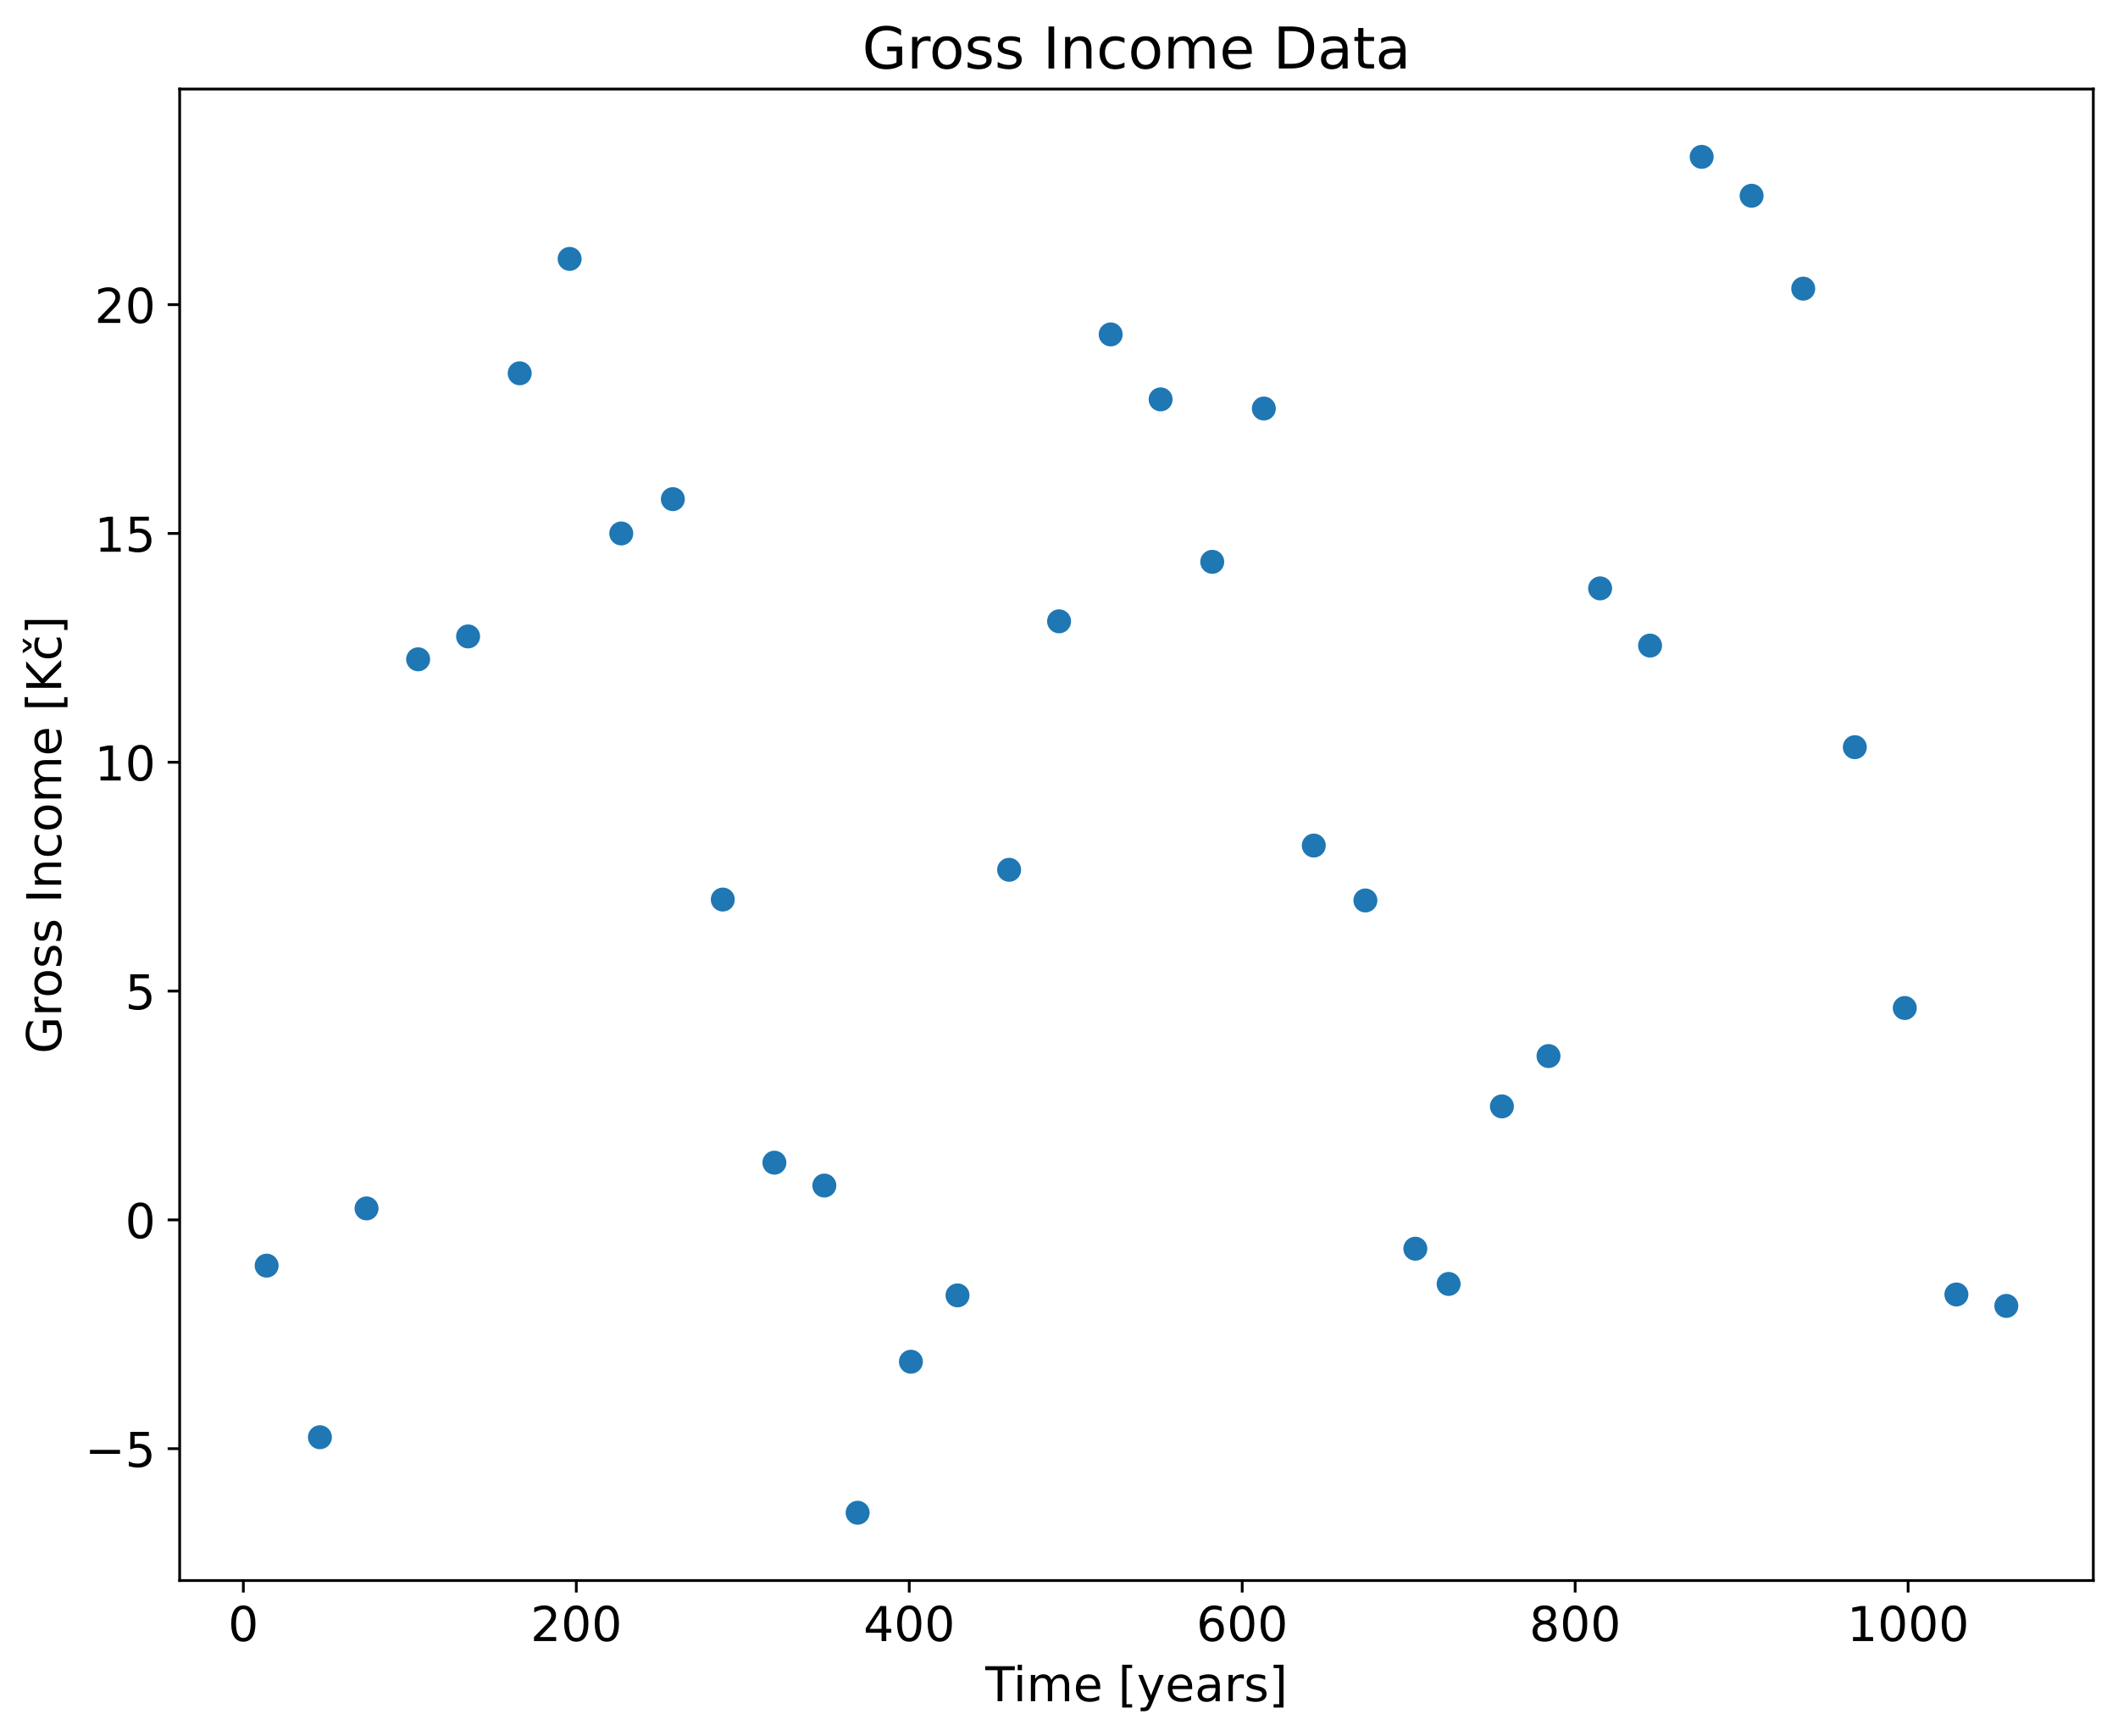
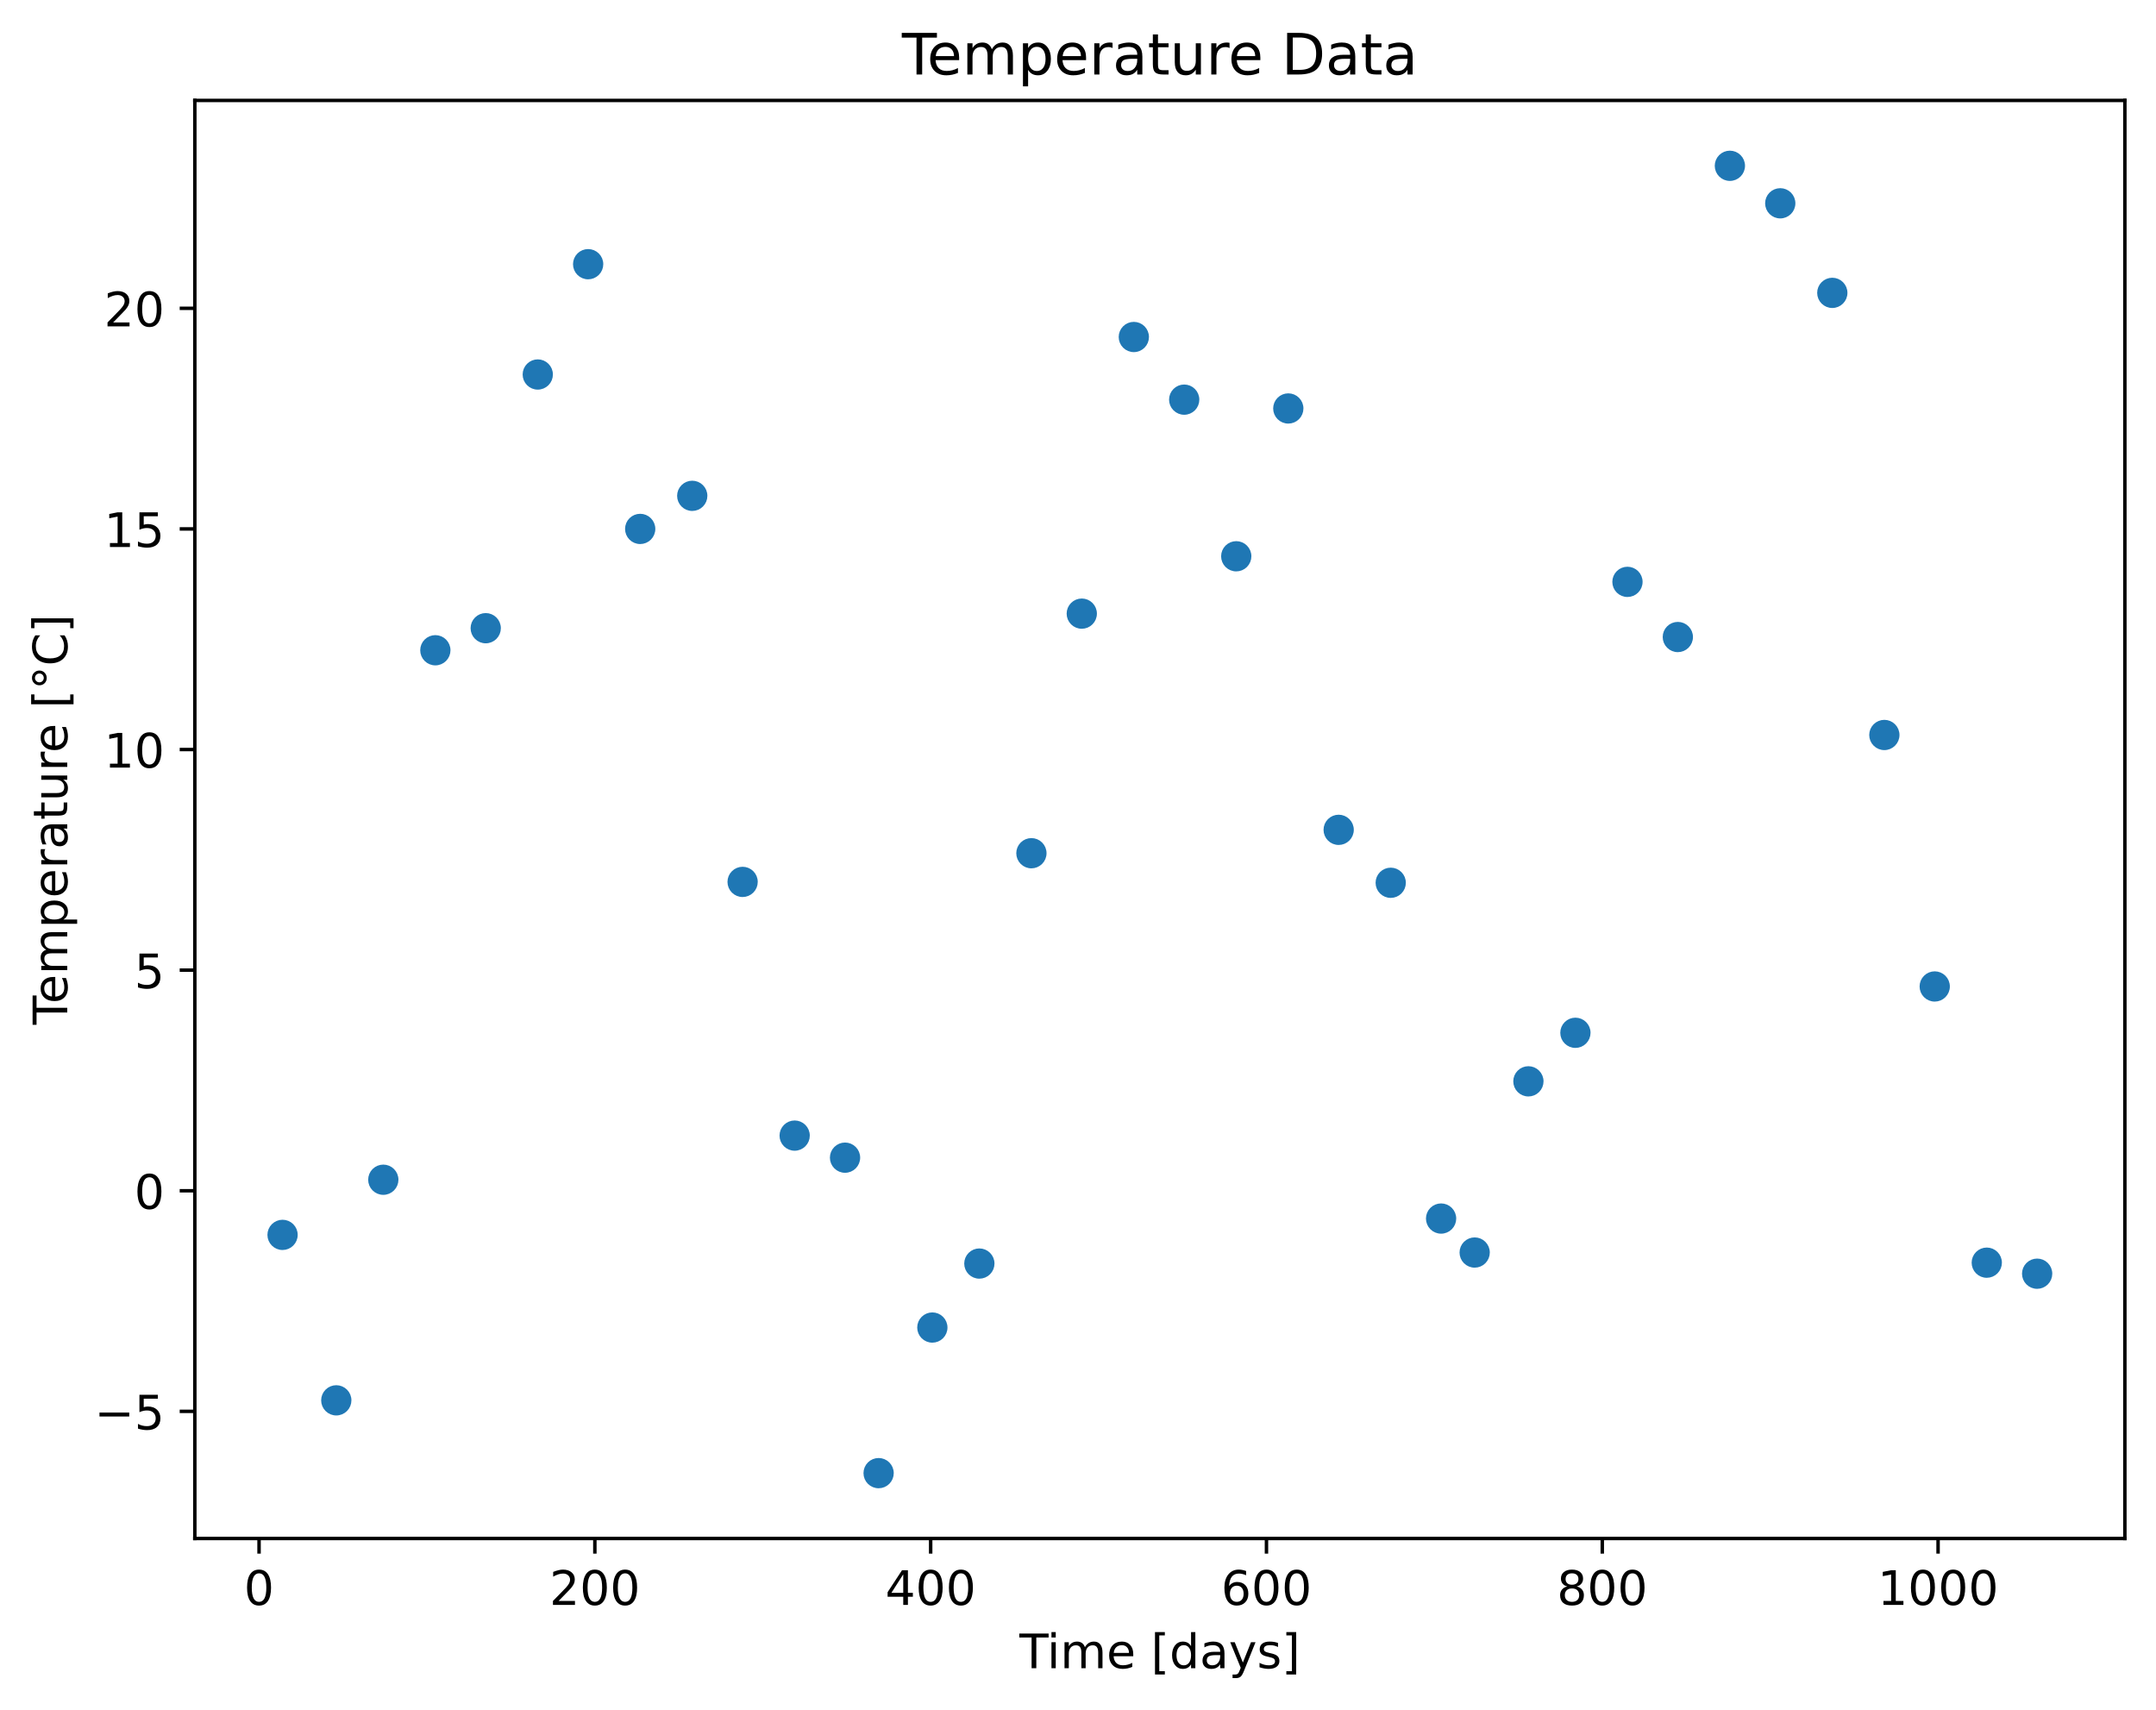
- <svg xmlns="http://www.w3.org/2000/svg" xmlns:xlink="http://www.w3.org/1999/xlink" width="617.588pt" height="506.144pt" viewBox="0 0 617.588 506.144" version="1.1">
+ <svg xmlns="http://www.w3.org/2000/svg" xmlns:xlink="http://www.w3.org/1999/xlink" width="498.662pt" height="395.362pt" viewBox="0 0 498.662 395.362" version="1.1">
  <defs>
    <style type="text/css">*{stroke-linejoin: round; stroke-linecap: butt}</style>
  </defs>
  <g id="figure_1">
    <g id="patch_1">
-       <path d="M 0 506.144  L 617.588 506.144  L 617.588 0  L 0 0  L 0 506.144  z " style="fill: none" />
+       <path d="M 0 395.362  L 498.662 395.362  L 498.662 0  L 0 0  L 0 395.362  z " style="fill: none" />
    </g>
    <g id="axes_1">
      <g id="patch_2">
-         <path d="M 52.388 460.845  L 610.388 460.845  L 610.388 25.965  L 52.388 25.965  L 52.388 460.845  z " style="fill: none" />
+         <path d="M 45.062 355.87  L 491.462 355.87  L 491.462 23.23  L 45.062 23.23  L 45.062 355.87  z " style="fill: none" />
      </g>
      <g id="PathCollection_1">
        <defs>
-           <path id="mcca40abcda" d="M 0 3  C 0.796 3 1.559 2.684 2.121 2.121  C 2.684 1.559 3 0.796 3 0  C 3 -0.796 2.684 -1.559 2.121 -2.121  C 1.559 -2.684 0.796 -3 0 -3  C -0.796 -3 -1.559 -2.684 -2.121 -2.121  C -2.684 -1.559 -3 -0.796 -3 0  C -3 0.796 -2.684 1.559 -2.121 2.121  C -1.559 2.684 -0.796 3 0 3  z " style="stroke: #1f77b4" />
+           <path id="m8070376768" d="M 0 3  C 0.796 3 1.559 2.684 2.121 2.121  C 2.684 1.559 3 0.796 3 0  C 3 -0.796 2.684 -1.559 2.121 -2.121  C 1.559 -2.684 0.796 -3 0 -3  C -0.796 -3 -1.559 -2.684 -2.121 -2.121  C -2.684 -1.559 -3 -0.796 -3 0  C -3 0.796 -2.684 1.559 -2.121 2.121  C -1.559 2.684 -0.796 3 0 3  z " style="stroke: #1f77b4" />
        </defs>
-         <g clip-path="url(#pafa16db0ef)">
-           <use xlink:href="#mcca40abcda" x="77.752" y="369.027" style="fill: #1f77b4; stroke: #1f77b4" />
-           <use xlink:href="#mcca40abcda" x="93.286" y="419.063" style="fill: #1f77b4; stroke: #1f77b4" />
-           <use xlink:href="#mcca40abcda" x="106.878" y="352.349" style="fill: #1f77b4; stroke: #1f77b4" />
-           <use xlink:href="#mcca40abcda" x="121.926" y="192.236" style="fill: #1f77b4; stroke: #1f77b4" />
-           <use xlink:href="#mcca40abcda" x="136.489" y="185.565" style="fill: #1f77b4; stroke: #1f77b4" />
-           <use xlink:href="#mcca40abcda" x="151.537" y="108.844" style="fill: #1f77b4; stroke: #1f77b4" />
-           <use xlink:href="#mcca40abcda" x="166.1" y="75.487" style="fill: #1f77b4; stroke: #1f77b4" />
-           <use xlink:href="#mcca40abcda" x="181.148" y="155.543" style="fill: #1f77b4; stroke: #1f77b4" />
-           <use xlink:href="#mcca40abcda" x="196.197" y="145.536" style="fill: #1f77b4; stroke: #1f77b4" />
-           <use xlink:href="#mcca40abcda" x="210.759" y="262.285" style="fill: #1f77b4; stroke: #1f77b4" />
-           <use xlink:href="#mcca40abcda" x="225.808" y="339.006" style="fill: #1f77b4; stroke: #1f77b4" />
-           <use xlink:href="#mcca40abcda" x="240.371" y="345.677" style="fill: #1f77b4; stroke: #1f77b4" />
-           <use xlink:href="#mcca40abcda" x="250.079" y="441.078" style="fill: #1f77b4; stroke: #1f77b4" />
-           <use xlink:href="#mcca40abcda" x="265.613" y="397.047" style="fill: #1f77b4; stroke: #1f77b4" />
-           <use xlink:href="#mcca40abcda" x="279.205" y="377.7" style="fill: #1f77b4; stroke: #1f77b4" />
-           <use xlink:href="#mcca40abcda" x="294.253" y="253.613" style="fill: #1f77b4; stroke: #1f77b4" />
-           <use xlink:href="#mcca40abcda" x="308.816" y="181.161" style="fill: #1f77b4; stroke: #1f77b4" />
-           <use xlink:href="#mcca40abcda" x="323.864" y="97.502" style="fill: #1f77b4; stroke: #1f77b4" />
-           <use xlink:href="#mcca40abcda" x="338.427" y="116.449" style="fill: #1f77b4; stroke: #1f77b4" />
-           <use xlink:href="#mcca40abcda" x="353.475" y="163.816" style="fill: #1f77b4; stroke: #1f77b4" />
-           <use xlink:href="#mcca40abcda" x="368.524" y="119.118" style="fill: #1f77b4; stroke: #1f77b4" />
-           <use xlink:href="#mcca40abcda" x="383.087" y="246.541" style="fill: #1f77b4; stroke: #1f77b4" />
-           <use xlink:href="#mcca40abcda" x="398.135" y="262.552" style="fill: #1f77b4; stroke: #1f77b4" />
-           <use xlink:href="#mcca40abcda" x="412.698" y="364.09" style="fill: #1f77b4; stroke: #1f77b4" />
-           <use xlink:href="#mcca40abcda" x="422.406" y="374.364" style="fill: #1f77b4; stroke: #1f77b4" />
-           <use xlink:href="#mcca40abcda" x="437.94" y="322.595" style="fill: #1f77b4; stroke: #1f77b4" />
-           <use xlink:href="#mcca40abcda" x="451.532" y="307.918" style="fill: #1f77b4; stroke: #1f77b4" />
-           <use xlink:href="#mcca40abcda" x="466.58" y="171.555" style="fill: #1f77b4; stroke: #1f77b4" />
-           <use xlink:href="#mcca40abcda" x="481.143" y="188.233" style="fill: #1f77b4; stroke: #1f77b4" />
-           <use xlink:href="#mcca40abcda" x="496.191" y="45.733" style="fill: #1f77b4; stroke: #1f77b4" />
-           <use xlink:href="#mcca40abcda" x="510.754" y="57.074" style="fill: #1f77b4; stroke: #1f77b4" />
-           <use xlink:href="#mcca40abcda" x="525.803" y="84.16" style="fill: #1f77b4; stroke: #1f77b4" />
-           <use xlink:href="#mcca40abcda" x="540.851" y="217.854" style="fill: #1f77b4; stroke: #1f77b4" />
-           <use xlink:href="#mcca40abcda" x="555.414" y="293.908" style="fill: #1f77b4; stroke: #1f77b4" />
-           <use xlink:href="#mcca40abcda" x="570.462" y="377.433" style="fill: #1f77b4; stroke: #1f77b4" />
-           <use xlink:href="#mcca40abcda" x="585.025" y="380.769" style="fill: #1f77b4; stroke: #1f77b4" />
+         <g clip-path="url(#p761b05bddd)">
+           <use xlink:href="#m8070376768" x="65.353" y="285.638" style="fill: #1f77b4; stroke: #1f77b4" />
+           <use xlink:href="#m8070376768" x="77.78" y="323.91" style="fill: #1f77b4; stroke: #1f77b4" />
+           <use xlink:href="#m8070376768" x="88.654" y="272.881" style="fill: #1f77b4; stroke: #1f77b4" />
+           <use xlink:href="#m8070376768" x="100.692" y="150.41" style="fill: #1f77b4; stroke: #1f77b4" />
+           <use xlink:href="#m8070376768" x="112.343" y="145.307" style="fill: #1f77b4; stroke: #1f77b4" />
+           <use xlink:href="#m8070376768" x="124.381" y="86.624" style="fill: #1f77b4; stroke: #1f77b4" />
+           <use xlink:href="#m8070376768" x="136.032" y="61.109" style="fill: #1f77b4; stroke: #1f77b4" />
+           <use xlink:href="#m8070376768" x="148.07" y="122.344" style="fill: #1f77b4; stroke: #1f77b4" />
+           <use xlink:href="#m8070376768" x="160.109" y="114.69" style="fill: #1f77b4; stroke: #1f77b4" />
+           <use xlink:href="#m8070376768" x="171.759" y="203.991" style="fill: #1f77b4; stroke: #1f77b4" />
+           <use xlink:href="#m8070376768" x="183.798" y="262.675" style="fill: #1f77b4; stroke: #1f77b4" />
+           <use xlink:href="#m8070376768" x="195.448" y="267.778" style="fill: #1f77b4; stroke: #1f77b4" />
+           <use xlink:href="#m8070376768" x="203.215" y="340.75" style="fill: #1f77b4; stroke: #1f77b4" />
+           <use xlink:href="#m8070376768" x="215.642" y="307.071" style="fill: #1f77b4; stroke: #1f77b4" />
+           <use xlink:href="#m8070376768" x="226.515" y="292.272" style="fill: #1f77b4; stroke: #1f77b4" />
+           <use xlink:href="#m8070376768" x="238.554" y="197.357" style="fill: #1f77b4; stroke: #1f77b4" />
+           <use xlink:href="#m8070376768" x="250.204" y="141.94" style="fill: #1f77b4; stroke: #1f77b4" />
+           <use xlink:href="#m8070376768" x="262.243" y="77.949" style="fill: #1f77b4; stroke: #1f77b4" />
+           <use xlink:href="#m8070376768" x="273.893" y="92.441" style="fill: #1f77b4; stroke: #1f77b4" />
+           <use xlink:href="#m8070376768" x="285.932" y="128.672" style="fill: #1f77b4; stroke: #1f77b4" />
+           <use xlink:href="#m8070376768" x="297.971" y="94.482" style="fill: #1f77b4; stroke: #1f77b4" />
+           <use xlink:href="#m8070376768" x="309.621" y="191.948" style="fill: #1f77b4; stroke: #1f77b4" />
+           <use xlink:href="#m8070376768" x="321.659" y="204.195" style="fill: #1f77b4; stroke: #1f77b4" />
+           <use xlink:href="#m8070376768" x="333.31" y="281.862" style="fill: #1f77b4; stroke: #1f77b4" />
+           <use xlink:href="#m8070376768" x="341.077" y="289.721" style="fill: #1f77b4; stroke: #1f77b4" />
+           <use xlink:href="#m8070376768" x="353.504" y="250.122" style="fill: #1f77b4; stroke: #1f77b4" />
+           <use xlink:href="#m8070376768" x="364.377" y="238.895" style="fill: #1f77b4; stroke: #1f77b4" />
+           <use xlink:href="#m8070376768" x="376.416" y="134.591" style="fill: #1f77b4; stroke: #1f77b4" />
+           <use xlink:href="#m8070376768" x="388.066" y="147.349" style="fill: #1f77b4; stroke: #1f77b4" />
+           <use xlink:href="#m8070376768" x="400.105" y="38.35" style="fill: #1f77b4; stroke: #1f77b4" />
+           <use xlink:href="#m8070376768" x="411.755" y="47.025" style="fill: #1f77b4; stroke: #1f77b4" />
+           <use xlink:href="#m8070376768" x="423.794" y="67.743" style="fill: #1f77b4; stroke: #1f77b4" />
+           <use xlink:href="#m8070376768" x="435.832" y="170.006" style="fill: #1f77b4; stroke: #1f77b4" />
+           <use xlink:href="#m8070376768" x="447.483" y="228.179" style="fill: #1f77b4; stroke: #1f77b4" />
+           <use xlink:href="#m8070376768" x="459.521" y="292.068" style="fill: #1f77b4; stroke: #1f77b4" />
+           <use xlink:href="#m8070376768" x="471.171" y="294.619" style="fill: #1f77b4; stroke: #1f77b4" />
        </g>
      </g>
      <g id="matplotlib.axis_1">
        <g id="xtick_1">
          <g id="line2d_1">
            <defs>
-               <path id="m9352b37e4b" d="M 0 0  L 0 3.5  " style="stroke: #000000; stroke-width: 0.8" />
+               <path id="m97f0d4f93f" d="M 0 0  L 0 3.5  " style="stroke: #000000; stroke-width: 0.8" />
            </defs>
            <g>
-               <use xlink:href="#m9352b37e4b" x="70.956" y="460.845" style="stroke: #000000; stroke-width: 0.8" />
+               <use xlink:href="#m97f0d4f93f" x="59.916" y="355.87" style="stroke: #000000; stroke-width: 0.8" />
            </g>
          </g>
          <g id="text_1">
-             <g transform="translate(66.50233 478.4832)scale(0.14 -0.14)">
+             <g transform="translate(56.41708 371.2282)scale(0.11 -0.11)">
              <defs>
                <path id="DejaVuSans-30" d="M 2034 4250  Q 1547 4250 1301 3770  Q 1056 3291 1056 2328  Q 1056 1369 1301 889  Q 1547 409 2034 409  Q 2525 409 2770 889  Q 3016 1369 3016 2328  Q 3016 3291 2770 3770  Q 2525 4250 2034 4250  z M 2034 4750  Q 2819 4750 3233 4129  Q 3647 3509 3647 2328  Q 3647 1150 3233 529  Q 2819 -91 2034 -91  Q 1250 -91 836 529  Q 422 1150 422 2328  Q 422 3509 836 4129  Q 1250 4750 2034 4750  z " transform="scale(0.015625)" />
              </defs>
              <use xlink:href="#DejaVuSans-30" />
            </g>
          </g>
        </g>
        <g id="xtick_2">
          <g id="line2d_2">
            <g>
-               <use xlink:href="#m9352b37e4b" x="168.042" y="460.845" style="stroke: #000000; stroke-width: 0.8" />
+               <use xlink:href="#m97f0d4f93f" x="137.585" y="355.87" style="stroke: #000000; stroke-width: 0.8" />
            </g>
          </g>
          <g id="text_2">
-             <g transform="translate(154.6805 478.4832)scale(0.14 -0.14)">
+             <g transform="translate(127.0869 371.2282)scale(0.11 -0.11)">
              <defs>
                <path id="DejaVuSans-32" d="M 1228 531  L 3431 531  L 3431 0  L 469 0  L 469 531  Q 828 903 1448 1529  Q 2069 2156 2228 2338  Q 2531 2678 2651 2914  Q 2772 3150 2772 3378  Q 2772 3750 2511 3984  Q 2250 4219 1831 4219  Q 1534 4219 1204 4116  Q 875 4013 500 3803  L 500 4441  Q 881 4594 1212 4672  Q 1544 4750 1819 4750  Q 2544 4750 2975 4387  Q 3406 4025 3406 3419  Q 3406 3131 3298 2873  Q 3191 2616 2906 2266  Q 2828 2175 2409 1742  Q 1991 1309 1228 531  z " transform="scale(0.015625)" />
              </defs>
              <use xlink:href="#DejaVuSans-32" />
              <use xlink:href="#DejaVuSans-30" x="63.623" />
              <use xlink:href="#DejaVuSans-30" x="127.246" />
            </g>
          </g>
        </g>
        <g id="xtick_3">
          <g id="line2d_3">
            <g>
-               <use xlink:href="#m9352b37e4b" x="265.127" y="460.845" style="stroke: #000000; stroke-width: 0.8" />
+               <use xlink:href="#m97f0d4f93f" x="215.254" y="355.87" style="stroke: #000000; stroke-width: 0.8" />
            </g>
          </g>
          <g id="text_3">
-             <g transform="translate(251.7662 478.4832)scale(0.14 -0.14)">
+             <g transform="translate(204.7554 371.2282)scale(0.11 -0.11)">
              <defs>
                <path id="DejaVuSans-34" d="M 2419 4116  L 825 1625  L 2419 1625  L 2419 4116  z M 2253 4666  L 3047 4666  L 3047 1625  L 3713 1625  L 3713 1100  L 3047 1100  L 3047 0  L 2419 0  L 2419 1100  L 313 1100  L 313 1709  L 2253 4666  z " transform="scale(0.015625)" />
              </defs>
              <use xlink:href="#DejaVuSans-34" />
              <use xlink:href="#DejaVuSans-30" x="63.623" />
              <use xlink:href="#DejaVuSans-30" x="127.246" />
            </g>
          </g>
        </g>
        <g id="xtick_4">
          <g id="line2d_4">
            <g>
-               <use xlink:href="#m9352b37e4b" x="362.213" y="460.845" style="stroke: #000000; stroke-width: 0.8" />
+               <use xlink:href="#m97f0d4f93f" x="292.922" y="355.87" style="stroke: #000000; stroke-width: 0.8" />
            </g>
          </g>
          <g id="text_4">
-             <g transform="translate(348.8519 478.4832)scale(0.14 -0.14)">
+             <g transform="translate(282.424 371.2282)scale(0.11 -0.11)">
              <defs>
                <path id="DejaVuSans-36" d="M 2113 2584  Q 1688 2584 1439 2293  Q 1191 2003 1191 1497  Q 1191 994 1439 701  Q 1688 409 2113 409  Q 2538 409 2786 701  Q 3034 994 3034 1497  Q 3034 2003 2786 2293  Q 2538 2584 2113 2584  z M 3366 4563  L 3366 3988  Q 3128 4100 2886 4159  Q 2644 4219 2406 4219  Q 1781 4219 1451 3797  Q 1122 3375 1075 2522  Q 1259 2794 1537 2939  Q 1816 3084 2150 3084  Q 2853 3084 3261 2657  Q 3669 2231 3669 1497  Q 3669 778 3244 343  Q 2819 -91 2113 -91  Q 1303 -91 875 529  Q 447 1150 447 2328  Q 447 3434 972 4092  Q 1497 4750 2381 4750  Q 2619 4750 2861 4703  Q 3103 4656 3366 4563  z " transform="scale(0.015625)" />
              </defs>
              <use xlink:href="#DejaVuSans-36" />
              <use xlink:href="#DejaVuSans-30" x="63.623" />
              <use xlink:href="#DejaVuSans-30" x="127.246" />
            </g>
          </g>
        </g>
        <g id="xtick_5">
          <g id="line2d_5">
            <g>
-               <use xlink:href="#m9352b37e4b" x="459.299" y="460.845" style="stroke: #000000; stroke-width: 0.8" />
+               <use xlink:href="#m97f0d4f93f" x="370.591" y="355.87" style="stroke: #000000; stroke-width: 0.8" />
            </g>
          </g>
          <g id="text_5">
-             <g transform="translate(445.9376 478.4832)scale(0.14 -0.14)">
+             <g transform="translate(360.0925 371.2282)scale(0.11 -0.11)">
              <defs>
                <path id="DejaVuSans-38" d="M 2034 2216  Q 1584 2216 1326 1975  Q 1069 1734 1069 1313  Q 1069 891 1326 650  Q 1584 409 2034 409  Q 2484 409 2743 651  Q 3003 894 3003 1313  Q 3003 1734 2745 1975  Q 2488 2216 2034 2216  z M 1403 2484  Q 997 2584 770 2862  Q 544 3141 544 3541  Q 544 4100 942 4425  Q 1341 4750 2034 4750  Q 2731 4750 3128 4425  Q 3525 4100 3525 3541  Q 3525 3141 3298 2862  Q 3072 2584 2669 2484  Q 3125 2378 3379 2068  Q 3634 1759 3634 1313  Q 3634 634 3220 271  Q 2806 -91 2034 -91  Q 1263 -91 848 271  Q 434 634 434 1313  Q 434 1759 690 2068  Q 947 2378 1403 2484  z M 1172 3481  Q 1172 3119 1398 2916  Q 1625 2713 2034 2713  Q 2441 2713 2670 2916  Q 2900 3119 2900 3481  Q 2900 3844 2670 4047  Q 2441 4250 2034 4250  Q 1625 4250 1398 4047  Q 1172 3844 1172 3481  z " transform="scale(0.015625)" />
              </defs>
              <use xlink:href="#DejaVuSans-38" />
              <use xlink:href="#DejaVuSans-30" x="63.623" />
              <use xlink:href="#DejaVuSans-30" x="127.246" />
            </g>
          </g>
        </g>
        <g id="xtick_6">
          <g id="line2d_6">
            <g>
-               <use xlink:href="#m9352b37e4b" x="556.385" y="460.845" style="stroke: #000000; stroke-width: 0.8" />
+               <use xlink:href="#m97f0d4f93f" x="448.259" y="355.87" style="stroke: #000000; stroke-width: 0.8" />
            </g>
          </g>
          <g id="text_6">
-             <g transform="translate(538.5695 478.4832)scale(0.14 -0.14)">
+             <g transform="translate(434.2617 371.2282)scale(0.11 -0.11)">
              <defs>
                <path id="DejaVuSans-31" d="M 794 531  L 1825 531  L 1825 4091  L 703 3866  L 703 4441  L 1819 4666  L 2450 4666  L 2450 531  L 3481 531  L 3481 0  L 794 0  L 794 531  z " transform="scale(0.015625)" />
              </defs>
              <use xlink:href="#DejaVuSans-31" />
              <use xlink:href="#DejaVuSans-30" x="63.623" />
              <use xlink:href="#DejaVuSans-30" x="127.246" />
              <use xlink:href="#DejaVuSans-30" x="190.869" />
            </g>
          </g>
        </g>
        <g id="text_7">
-           <g transform="translate(287.3103 496.0326)scale(0.14 -0.14)">
+           <g transform="translate(235.7831 385.8742)scale(0.11 -0.11)">
            <defs>
              <path id="DejaVuSans-54" d="M -19 4666  L 3928 4666  L 3928 4134  L 2272 4134  L 2272 0  L 1638 0  L 1638 4134  L -19 4134  L -19 4666  z " transform="scale(0.015625)" />
              <path id="DejaVuSans-69" d="M 603 3500  L 1178 3500  L 1178 0  L 603 0  L 603 3500  z M 603 4863  L 1178 4863  L 1178 4134  L 603 4134  L 603 4863  z " transform="scale(0.015625)" />
              <path id="DejaVuSans-6d" d="M 3328 2828  Q 3544 3216 3844 3400  Q 4144 3584 4550 3584  Q 5097 3584 5394 3201  Q 5691 2819 5691 2113  L 5691 0  L 5113 0  L 5113 2094  Q 5113 2597 4934 2840  Q 4756 3084 4391 3084  Q 3944 3084 3684 2787  Q 3425 2491 3425 1978  L 3425 0  L 2847 0  L 2847 2094  Q 2847 2600 2669 2842  Q 2491 3084 2119 3084  Q 1678 3084 1418 2786  Q 1159 2488 1159 1978  L 1159 0  L 581 0  L 581 3500  L 1159 3500  L 1159 2956  Q 1356 3278 1631 3431  Q 1906 3584 2284 3584  Q 2666 3584 2933 3390  Q 3200 3197 3328 2828  z " transform="scale(0.015625)" />
              <path id="DejaVuSans-65" d="M 3597 1894  L 3597 1613  L 953 1613  Q 991 1019 1311 708  Q 1631 397 2203 397  Q 2534 397 2845 478  Q 3156 559 3463 722  L 3463 178  Q 3153 47 2828 -22  Q 2503 -91 2169 -91  Q 1331 -91 842 396  Q 353 884 353 1716  Q 353 2575 817 3079  Q 1281 3584 2069 3584  Q 2775 3584 3186 3129  Q 3597 2675 3597 1894  z M 3022 2063  Q 3016 2534 2758 2815  Q 2500 3097 2075 3097  Q 1594 3097 1305 2825  Q 1016 2553 972 2059  L 3022 2063  z " transform="scale(0.015625)" />
              <path id="DejaVuSans-20" transform="scale(0.015625)" />
              <path id="DejaVuSans-5b" d="M 550 4863  L 1875 4863  L 1875 4416  L 1125 4416  L 1125 -397  L 1875 -397  L 1875 -844  L 550 -844  L 550 4863  z " transform="scale(0.015625)" />
+               <path id="DejaVuSans-64" d="M 2906 2969  L 2906 4863  L 3481 4863  L 3481 0  L 2906 0  L 2906 525  Q 2725 213 2448 61  Q 2172 -91 1784 -91  Q 1150 -91 751 415  Q 353 922 353 1747  Q 353 2572 751 3078  Q 1150 3584 1784 3584  Q 2172 3584 2448 3432  Q 2725 3281 2906 2969  z M 947 1747  Q 947 1113 1208 752  Q 1469 391 1925 391  Q 2381 391 2643 752  Q 2906 1113 2906 1747  Q 2906 2381 2643 2742  Q 2381 3103 1925 3103  Q 1469 3103 1208 2742  Q 947 2381 947 1747  z " transform="scale(0.015625)" />
+               <path id="DejaVuSans-61" d="M 2194 1759  Q 1497 1759 1228 1600  Q 959 1441 959 1056  Q 959 750 1161 570  Q 1363 391 1709 391  Q 2188 391 2477 730  Q 2766 1069 2766 1631  L 2766 1759  L 2194 1759  z M 3341 1997  L 3341 0  L 2766 0  L 2766 531  Q 2569 213 2275 61  Q 1981 -91 1556 -91  Q 1019 -91 701 211  Q 384 513 384 1019  Q 384 1609 779 1909  Q 1175 2209 1959 2209  L 2766 2209  L 2766 2266  Q 2766 2663 2505 2880  Q 2244 3097 1772 3097  Q 1472 3097 1187 3025  Q 903 2953 641 2809  L 641 3341  Q 956 3463 1253 3523  Q 1550 3584 1831 3584  Q 2591 3584 2966 3190  Q 3341 2797 3341 1997  z " transform="scale(0.015625)" />
              <path id="DejaVuSans-79" d="M 2059 -325  Q 1816 -950 1584 -1140  Q 1353 -1331 966 -1331  L 506 -1331  L 506 -850  L 844 -850  Q 1081 -850 1212 -737  Q 1344 -625 1503 -206  L 1606 56  L 191 3500  L 800 3500  L 1894 763  L 2988 3500  L 3597 3500  L 2059 -325  z " transform="scale(0.015625)" />
-               <path id="DejaVuSans-61" d="M 2194 1759  Q 1497 1759 1228 1600  Q 959 1441 959 1056  Q 959 750 1161 570  Q 1363 391 1709 391  Q 2188 391 2477 730  Q 2766 1069 2766 1631  L 2766 1759  L 2194 1759  z M 3341 1997  L 3341 0  L 2766 0  L 2766 531  Q 2569 213 2275 61  Q 1981 -91 1556 -91  Q 1019 -91 701 211  Q 384 513 384 1019  Q 384 1609 779 1909  Q 1175 2209 1959 2209  L 2766 2209  L 2766 2266  Q 2766 2663 2505 2880  Q 2244 3097 1772 3097  Q 1472 3097 1187 3025  Q 903 2953 641 2809  L 641 3341  Q 956 3463 1253 3523  Q 1550 3584 1831 3584  Q 2591 3584 2966 3190  Q 3341 2797 3341 1997  z " transform="scale(0.015625)" />
-               <path id="DejaVuSans-72" d="M 2631 2963  Q 2534 3019 2420 3045  Q 2306 3072 2169 3072  Q 1681 3072 1420 2755  Q 1159 2438 1159 1844  L 1159 0  L 581 0  L 581 3500  L 1159 3500  L 1159 2956  Q 1341 3275 1631 3429  Q 1922 3584 2338 3584  Q 2397 3584 2469 3576  Q 2541 3569 2628 3553  L 2631 2963  z " transform="scale(0.015625)" />
              <path id="DejaVuSans-73" d="M 2834 3397  L 2834 2853  Q 2591 2978 2328 3040  Q 2066 3103 1784 3103  Q 1356 3103 1142 2972  Q 928 2841 928 2578  Q 928 2378 1081 2264  Q 1234 2150 1697 2047  L 1894 2003  Q 2506 1872 2764 1633  Q 3022 1394 3022 966  Q 3022 478 2636 193  Q 2250 -91 1575 -91  Q 1294 -91 989 -36  Q 684 19 347 128  L 347 722  Q 666 556 975 473  Q 1284 391 1588 391  Q 1994 391 2212 530  Q 2431 669 2431 922  Q 2431 1156 2273 1281  Q 2116 1406 1581 1522  L 1381 1569  Q 847 1681 609 1914  Q 372 2147 372 2553  Q 372 3047 722 3315  Q 1072 3584 1716 3584  Q 2034 3584 2315 3537  Q 2597 3491 2834 3397  z " transform="scale(0.015625)" />
              <path id="DejaVuSans-5d" d="M 1947 4863  L 1947 -844  L 622 -844  L 622 -397  L 1369 -397  L 1369 4416  L 622 4416  L 622 4863  L 1947 4863  z " transform="scale(0.015625)" />
            </defs>
            <use xlink:href="#DejaVuSans-54" />
            <use xlink:href="#DejaVuSans-69" x="57.959" />
            <use xlink:href="#DejaVuSans-6d" x="85.742" />
            <use xlink:href="#DejaVuSans-65" x="183.154" />
            <use xlink:href="#DejaVuSans-20" x="244.678" />
            <use xlink:href="#DejaVuSans-5b" x="276.465" />
-             <use xlink:href="#DejaVuSans-79" x="315.479" />
-             <use xlink:href="#DejaVuSans-65" x="374.658" />
-             <use xlink:href="#DejaVuSans-61" x="436.182" />
-             <use xlink:href="#DejaVuSans-72" x="497.461" />
-             <use xlink:href="#DejaVuSans-73" x="538.574" />
-             <use xlink:href="#DejaVuSans-5d" x="590.674" />
+             <use xlink:href="#DejaVuSans-64" x="315.479" />
+             <use xlink:href="#DejaVuSans-61" x="378.955" />
+             <use xlink:href="#DejaVuSans-79" x="440.234" />
+             <use xlink:href="#DejaVuSans-73" x="499.414" />
+             <use xlink:href="#DejaVuSans-5d" x="551.514" />
          </g>
        </g>
      </g>
      <g id="matplotlib.axis_2">
        <g id="ytick_1">
          <g id="line2d_7">
            <defs>
-               <path id="m6de434f682" d="M 0 0  L -3.5 0  " style="stroke: #000000; stroke-width: 0.8" />
+               <path id="m3cdeb67d45" d="M 0 0  L -3.5 0  " style="stroke: #000000; stroke-width: 0.8" />
            </defs>
            <g>
-               <use xlink:href="#m6de434f682" x="52.388" y="422.398" style="stroke: #000000; stroke-width: 0.8" />
+               <use xlink:href="#m3cdeb67d45" x="45.062" y="326.462" style="stroke: #000000; stroke-width: 0.8" />
            </g>
          </g>
          <g id="text_8">
-             <g transform="translate(24.74938 427.7172)scale(0.14 -0.14)">
+             <g transform="translate(21.84594 330.6409)scale(0.11 -0.11)">
              <defs>
                <path id="DejaVuSans-2212" d="M 678 2272  L 4684 2272  L 4684 1741  L 678 1741  L 678 2272  z " transform="scale(0.015625)" />
                <path id="DejaVuSans-35" d="M 691 4666  L 3169 4666  L 3169 4134  L 1269 4134  L 1269 2991  Q 1406 3038 1543 3061  Q 1681 3084 1819 3084  Q 2600 3084 3056 2656  Q 3513 2228 3513 1497  Q 3513 744 3044 326  Q 2575 -91 1722 -91  Q 1428 -91 1123 -41  Q 819 9 494 109  L 494 744  Q 775 591 1075 516  Q 1375 441 1709 441  Q 2250 441 2565 725  Q 2881 1009 2881 1497  Q 2881 1984 2565 2268  Q 2250 2553 1709 2553  Q 1456 2553 1204 2497  Q 953 2441 691 2322  L 691 4666  z " transform="scale(0.015625)" />
              </defs>
              <use xlink:href="#DejaVuSans-2212" />
              <use xlink:href="#DejaVuSans-35" x="83.789" />
            </g>
          </g>
        </g>
        <g id="ytick_2">
          <g id="line2d_8">
            <g>
-               <use xlink:href="#m6de434f682" x="52.388" y="355.685" style="stroke: #000000; stroke-width: 0.8" />
+               <use xlink:href="#m3cdeb67d45" x="45.062" y="275.432" style="stroke: #000000; stroke-width: 0.8" />
            </g>
          </g>
          <g id="text_9">
-             <g transform="translate(36.48094 361.0035)scale(0.14 -0.14)">
+             <g transform="translate(31.06359 279.6115)scale(0.11 -0.11)">
              <use xlink:href="#DejaVuSans-30" />
            </g>
          </g>
        </g>
        <g id="ytick_3">
          <g id="line2d_9">
            <g>
-               <use xlink:href="#m6de434f682" x="52.388" y="288.971" style="stroke: #000000; stroke-width: 0.8" />
+               <use xlink:href="#m3cdeb67d45" x="45.062" y="224.403" style="stroke: #000000; stroke-width: 0.8" />
            </g>
          </g>
          <g id="text_10">
-             <g transform="translate(36.48094 294.2897)scale(0.14 -0.14)">
+             <g transform="translate(31.06359 228.5821)scale(0.11 -0.11)">
              <use xlink:href="#DejaVuSans-35" />
            </g>
          </g>
        </g>
        <g id="ytick_4">
          <g id="line2d_10">
            <g>
-               <use xlink:href="#m6de434f682" x="52.388" y="222.257" style="stroke: #000000; stroke-width: 0.8" />
+               <use xlink:href="#m3cdeb67d45" x="45.062" y="173.374" style="stroke: #000000; stroke-width: 0.8" />
            </g>
          </g>
          <g id="text_11">
-             <g transform="translate(27.57344 227.576)scale(0.14 -0.14)">
+             <g transform="translate(24.06484 177.5528)scale(0.11 -0.11)">
              <use xlink:href="#DejaVuSans-31" />
              <use xlink:href="#DejaVuSans-30" x="63.623" />
            </g>
          </g>
        </g>
        <g id="ytick_5">
          <g id="line2d_11">
            <g>
-               <use xlink:href="#m6de434f682" x="52.388" y="155.543" style="stroke: #000000; stroke-width: 0.8" />
+               <use xlink:href="#m3cdeb67d45" x="45.062" y="122.344" style="stroke: #000000; stroke-width: 0.8" />
            </g>
          </g>
          <g id="text_12">
-             <g transform="translate(27.57344 160.8623)scale(0.14 -0.14)">
+             <g transform="translate(24.06484 126.5234)scale(0.11 -0.11)">
              <use xlink:href="#DejaVuSans-31" />
              <use xlink:href="#DejaVuSans-35" x="63.623" />
            </g>
          </g>
        </g>
        <g id="ytick_6">
          <g id="line2d_12">
            <g>
-               <use xlink:href="#m6de434f682" x="52.388" y="88.83" style="stroke: #000000; stroke-width: 0.8" />
+               <use xlink:href="#m3cdeb67d45" x="45.062" y="71.315" style="stroke: #000000; stroke-width: 0.8" />
            </g>
          </g>
          <g id="text_13">
-             <g transform="translate(27.57344 94.14861)scale(0.14 -0.14)">
+             <g transform="translate(24.06484 75.49404)scale(0.11 -0.11)">
              <use xlink:href="#DejaVuSans-32" />
              <use xlink:href="#DejaVuSans-30" x="63.623" />
            </g>
          </g>
        </g>
        <g id="text_14">
-           <g transform="translate(17.83781 307.2355)rotate(-90)scale(0.14 -0.14)">
+           <g transform="translate(15.55828 237.0167)rotate(-90)scale(0.11 -0.11)">
            <defs>
-               <path id="DejaVuSans-47" d="M 3809 666  L 3809 1919  L 2778 1919  L 2778 2438  L 4434 2438  L 4434 434  Q 4069 175 3628 42  Q 3188 -91 2688 -91  Q 1594 -91 976 548  Q 359 1188 359 2328  Q 359 3472 976 4111  Q 1594 4750 2688 4750  Q 3144 4750 3555 4637  Q 3966 4525 4313 4306  L 4313 3634  Q 3963 3931 3569 4081  Q 3175 4231 2741 4231  Q 1884 4231 1454 3753  Q 1025 3275 1025 2328  Q 1025 1384 1454 906  Q 1884 428 2741 428  Q 3075 428 3337 486  Q 3600 544 3809 666  z " transform="scale(0.015625)" />
-               <path id="DejaVuSans-6f" d="M 1959 3097  Q 1497 3097 1228 2736  Q 959 2375 959 1747  Q 959 1119 1226 758  Q 1494 397 1959 397  Q 2419 397 2687 759  Q 2956 1122 2956 1747  Q 2956 2369 2687 2733  Q 2419 3097 1959 3097  z M 1959 3584  Q 2709 3584 3137 3096  Q 3566 2609 3566 1747  Q 3566 888 3137 398  Q 2709 -91 1959 -91  Q 1206 -91 779 398  Q 353 888 353 1747  Q 353 2609 779 3096  Q 1206 3584 1959 3584  z " transform="scale(0.015625)" />
-               <path id="DejaVuSans-49" d="M 628 4666  L 1259 4666  L 1259 0  L 628 0  L 628 4666  z " transform="scale(0.015625)" />
-               <path id="DejaVuSans-6e" d="M 3513 2113  L 3513 0  L 2938 0  L 2938 2094  Q 2938 2591 2744 2837  Q 2550 3084 2163 3084  Q 1697 3084 1428 2787  Q 1159 2491 1159 1978  L 1159 0  L 581 0  L 581 3500  L 1159 3500  L 1159 2956  Q 1366 3272 1645 3428  Q 1925 3584 2291 3584  Q 2894 3584 3203 3211  Q 3513 2838 3513 2113  z " transform="scale(0.015625)" />
-               <path id="DejaVuSans-63" d="M 3122 3366  L 3122 2828  Q 2878 2963 2633 3030  Q 2388 3097 2138 3097  Q 1578 3097 1268 2742  Q 959 2388 959 1747  Q 959 1106 1268 751  Q 1578 397 2138 397  Q 2388 397 2633 464  Q 2878 531 3122 666  L 3122 134  Q 2881 22 2623 -34  Q 2366 -91 2075 -91  Q 1284 -91 818 406  Q 353 903 353 1747  Q 353 2603 823 3093  Q 1294 3584 2113 3584  Q 2378 3584 2631 3529  Q 2884 3475 3122 3366  z " transform="scale(0.015625)" />
-               <path id="DejaVuSans-4b" d="M 628 4666  L 1259 4666  L 1259 2694  L 3353 4666  L 4166 4666  L 1850 2491  L 4331 0  L 3500 0  L 1259 2247  L 1259 0  L 628 0  L 628 4666  z " transform="scale(0.015625)" />
-               <path id="DejaVuSans-10d" d="M 3122 3366  L 3122 2828  Q 2878 2963 2633 3030  Q 2388 3097 2138 3097  Q 1578 3097 1268 2742  Q 959 2388 959 1747  Q 959 1106 1268 751  Q 1578 397 2138 397  Q 2388 397 2633 464  Q 2878 531 3122 666  L 3122 134  Q 2881 22 2623 -34  Q 2366 -91 2075 -91  Q 1284 -91 818 406  Q 353 903 353 1747  Q 353 2603 823 3093  Q 1294 3584 2113 3584  Q 2378 3584 2631 3529  Q 2884 3475 3122 3366  z M 1801 3944  L 1035 5119  L 1470 5119  L 2032 4353  L 2595 5119  L 3029 5119  L 2263 3944  L 1801 3944  z " transform="scale(0.015625)" />
+               <path id="DejaVuSans-70" d="M 1159 525  L 1159 -1331  L 581 -1331  L 581 3500  L 1159 3500  L 1159 2969  Q 1341 3281 1617 3432  Q 1894 3584 2278 3584  Q 2916 3584 3314 3078  Q 3713 2572 3713 1747  Q 3713 922 3314 415  Q 2916 -91 2278 -91  Q 1894 -91 1617 61  Q 1341 213 1159 525  z M 3116 1747  Q 3116 2381 2855 2742  Q 2594 3103 2138 3103  Q 1681 3103 1420 2742  Q 1159 2381 1159 1747  Q 1159 1113 1420 752  Q 1681 391 2138 391  Q 2594 391 2855 752  Q 3116 1113 3116 1747  z " transform="scale(0.015625)" />
+               <path id="DejaVuSans-72" d="M 2631 2963  Q 2534 3019 2420 3045  Q 2306 3072 2169 3072  Q 1681 3072 1420 2755  Q 1159 2438 1159 1844  L 1159 0  L 581 0  L 581 3500  L 1159 3500  L 1159 2956  Q 1341 3275 1631 3429  Q 1922 3584 2338 3584  Q 2397 3584 2469 3576  Q 2541 3569 2628 3553  L 2631 2963  z " transform="scale(0.015625)" />
+               <path id="DejaVuSans-74" d="M 1172 4494  L 1172 3500  L 2356 3500  L 2356 3053  L 1172 3053  L 1172 1153  Q 1172 725 1289 603  Q 1406 481 1766 481  L 2356 481  L 2356 0  L 1766 0  Q 1100 0 847 248  Q 594 497 594 1153  L 594 3053  L 172 3053  L 172 3500  L 594 3500  L 594 4494  L 1172 4494  z " transform="scale(0.015625)" />
+               <path id="DejaVuSans-75" d="M 544 1381  L 544 3500  L 1119 3500  L 1119 1403  Q 1119 906 1312 657  Q 1506 409 1894 409  Q 2359 409 2629 706  Q 2900 1003 2900 1516  L 2900 3500  L 3475 3500  L 3475 0  L 2900 0  L 2900 538  Q 2691 219 2414 64  Q 2138 -91 1772 -91  Q 1169 -91 856 284  Q 544 659 544 1381  z M 1991 3584  L 1991 3584  z " transform="scale(0.015625)" />
+               <path id="DejaVuSans-b0" d="M 1600 4347  Q 1350 4347 1178 4173  Q 1006 4000 1006 3750  Q 1006 3503 1178 3333  Q 1350 3163 1600 3163  Q 1850 3163 2022 3333  Q 2194 3503 2194 3750  Q 2194 3997 2020 4172  Q 1847 4347 1600 4347  z M 1600 4750  Q 1800 4750 1984 4673  Q 2169 4597 2303 4453  Q 2447 4313 2519 4134  Q 2591 3956 2591 3750  Q 2591 3338 2302 3052  Q 2013 2766 1594 2766  Q 1172 2766 890 3047  Q 609 3328 609 3750  Q 609 4169 896 4459  Q 1184 4750 1600 4750  z " transform="scale(0.015625)" />
+               <path id="DejaVuSans-43" d="M 4122 4306  L 4122 3641  Q 3803 3938 3442 4084  Q 3081 4231 2675 4231  Q 1875 4231 1450 3742  Q 1025 3253 1025 2328  Q 1025 1406 1450 917  Q 1875 428 2675 428  Q 3081 428 3442 575  Q 3803 722 4122 1019  L 4122 359  Q 3791 134 3420 21  Q 3050 -91 2638 -91  Q 1578 -91 968 557  Q 359 1206 359 2328  Q 359 3453 968 4101  Q 1578 4750 2638 4750  Q 3056 4750 3426 4639  Q 3797 4528 4122 4306  z " transform="scale(0.015625)" />
            </defs>
-             <use xlink:href="#DejaVuSans-47" />
-             <use xlink:href="#DejaVuSans-72" x="77.49" />
-             <use xlink:href="#DejaVuSans-6f" x="116.354" />
-             <use xlink:href="#DejaVuSans-73" x="177.535" />
-             <use xlink:href="#DejaVuSans-73" x="229.635" />
-             <use xlink:href="#DejaVuSans-20" x="281.734" />
-             <use xlink:href="#DejaVuSans-49" x="313.521" />
-             <use xlink:href="#DejaVuSans-6e" x="343.014" />
-             <use xlink:href="#DejaVuSans-63" x="406.393" />
-             <use xlink:href="#DejaVuSans-6f" x="461.373" />
-             <use xlink:href="#DejaVuSans-6d" x="522.555" />
-             <use xlink:href="#DejaVuSans-65" x="619.967" />
-             <use xlink:href="#DejaVuSans-20" x="681.49" />
-             <use xlink:href="#DejaVuSans-5b" x="713.277" />
-             <use xlink:href="#DejaVuSans-4b" x="752.291" />
-             <use xlink:href="#DejaVuSans-10d" x="817.867" />
-             <use xlink:href="#DejaVuSans-5d" x="872.848" />
+             <use xlink:href="#DejaVuSans-54" />
+             <use xlink:href="#DejaVuSans-65" x="44.084" />
+             <use xlink:href="#DejaVuSans-6d" x="105.607" />
+             <use xlink:href="#DejaVuSans-70" x="203.02" />
+             <use xlink:href="#DejaVuSans-65" x="266.496" />
+             <use xlink:href="#DejaVuSans-72" x="328.02" />
+             <use xlink:href="#DejaVuSans-61" x="369.133" />
+             <use xlink:href="#DejaVuSans-74" x="430.412" />
+             <use xlink:href="#DejaVuSans-75" x="469.621" />
+             <use xlink:href="#DejaVuSans-72" x="533" />
+             <use xlink:href="#DejaVuSans-65" x="571.863" />
+             <use xlink:href="#DejaVuSans-20" x="633.387" />
+             <use xlink:href="#DejaVuSans-5b" x="665.174" />
+             <use xlink:href="#DejaVuSans-b0" x="704.188" />
+             <use xlink:href="#DejaVuSans-43" x="754.188" />
+             <use xlink:href="#DejaVuSans-5d" x="824.012" />
          </g>
        </g>
      </g>
      <g id="patch_3">
-         <path d="M 52.388 460.845  L 52.388 25.965  " style="fill: none; stroke: #000000; stroke-width: 0.8; stroke-linejoin: miter; stroke-linecap: square" />
+         <path d="M 45.062 355.87  L 45.062 23.23  " style="fill: none; stroke: #000000; stroke-width: 0.8; stroke-linejoin: miter; stroke-linecap: square" />
      </g>
      <g id="patch_4">
-         <path d="M 610.388 460.845  L 610.388 25.965  " style="fill: none; stroke: #000000; stroke-width: 0.8; stroke-linejoin: miter; stroke-linecap: square" />
+         <path d="M 491.462 355.87  L 491.462 23.23  " style="fill: none; stroke: #000000; stroke-width: 0.8; stroke-linejoin: miter; stroke-linecap: square" />
      </g>
      <g id="patch_5">
-         <path d="M 52.388 460.845  L 610.388 460.845  " style="fill: none; stroke: #000000; stroke-width: 0.8; stroke-linejoin: miter; stroke-linecap: square" />
+         <path d="M 45.062 355.87  L 491.462 355.87  " style="fill: none; stroke: #000000; stroke-width: 0.8; stroke-linejoin: miter; stroke-linecap: square" />
      </g>
      <g id="patch_6">
-         <path d="M 52.388 25.965  L 610.388 25.965  " style="fill: none; stroke: #000000; stroke-width: 0.8; stroke-linejoin: miter; stroke-linecap: square" />
+         <path d="M 45.062 23.23  L 491.462 23.23  " style="fill: none; stroke: #000000; stroke-width: 0.8; stroke-linejoin: miter; stroke-linecap: square" />
      </g>
      <g id="text_15">
-         <g transform="translate(251.4178 19.96538)scale(0.168 -0.168)">
+         <g transform="translate(208.6025 17.22994)scale(0.132 -0.132)">
          <defs>
            <path id="DejaVuSans-44" d="M 1259 4147  L 1259 519  L 2022 519  Q 2988 519 3436 956  Q 3884 1394 3884 2338  Q 3884 3275 3436 3711  Q 2988 4147 2022 4147  L 1259 4147  z M 628 4666  L 1925 4666  Q 3281 4666 3915 4102  Q 4550 3538 4550 2338  Q 4550 1131 3912 565  Q 3275 0 1925 0  L 628 0  L 628 4666  z " transform="scale(0.015625)" />
-             <path id="DejaVuSans-74" d="M 1172 4494  L 1172 3500  L 2356 3500  L 2356 3053  L 1172 3053  L 1172 1153  Q 1172 725 1289 603  Q 1406 481 1766 481  L 2356 481  L 2356 0  L 1766 0  Q 1100 0 847 248  Q 594 497 594 1153  L 594 3053  L 172 3053  L 172 3500  L 594 3500  L 594 4494  L 1172 4494  z " transform="scale(0.015625)" />
          </defs>
-           <use xlink:href="#DejaVuSans-47" />
-           <use xlink:href="#DejaVuSans-72" x="77.49" />
-           <use xlink:href="#DejaVuSans-6f" x="116.354" />
-           <use xlink:href="#DejaVuSans-73" x="177.535" />
-           <use xlink:href="#DejaVuSans-73" x="229.635" />
-           <use xlink:href="#DejaVuSans-20" x="281.734" />
-           <use xlink:href="#DejaVuSans-49" x="313.521" />
-           <use xlink:href="#DejaVuSans-6e" x="343.014" />
-           <use xlink:href="#DejaVuSans-63" x="406.393" />
-           <use xlink:href="#DejaVuSans-6f" x="461.373" />
-           <use xlink:href="#DejaVuSans-6d" x="522.555" />
-           <use xlink:href="#DejaVuSans-65" x="619.967" />
-           <use xlink:href="#DejaVuSans-20" x="681.49" />
-           <use xlink:href="#DejaVuSans-44" x="713.277" />
-           <use xlink:href="#DejaVuSans-61" x="790.279" />
-           <use xlink:href="#DejaVuSans-74" x="851.559" />
-           <use xlink:href="#DejaVuSans-61" x="890.768" />
+           <use xlink:href="#DejaVuSans-54" />
+           <use xlink:href="#DejaVuSans-65" x="44.084" />
+           <use xlink:href="#DejaVuSans-6d" x="105.607" />
+           <use xlink:href="#DejaVuSans-70" x="203.02" />
+           <use xlink:href="#DejaVuSans-65" x="266.496" />
+           <use xlink:href="#DejaVuSans-72" x="328.02" />
+           <use xlink:href="#DejaVuSans-61" x="369.133" />
+           <use xlink:href="#DejaVuSans-74" x="430.412" />
+           <use xlink:href="#DejaVuSans-75" x="469.621" />
+           <use xlink:href="#DejaVuSans-72" x="533" />
+           <use xlink:href="#DejaVuSans-65" x="571.863" />
+           <use xlink:href="#DejaVuSans-20" x="633.387" />
+           <use xlink:href="#DejaVuSans-44" x="665.174" />
+           <use xlink:href="#DejaVuSans-61" x="742.176" />
+           <use xlink:href="#DejaVuSans-74" x="803.455" />
+           <use xlink:href="#DejaVuSans-61" x="842.664" />
        </g>
      </g>
    </g>
  </g>
  <defs>
-     <clipPath id="pafa16db0ef">
-       <rect x="52.388" y="25.965" width="558" height="434.88" />
+     <clipPath id="p761b05bddd">
+       <rect x="45.062" y="23.23" width="446.4" height="332.64" />
    </clipPath>
  </defs>
</svg>
